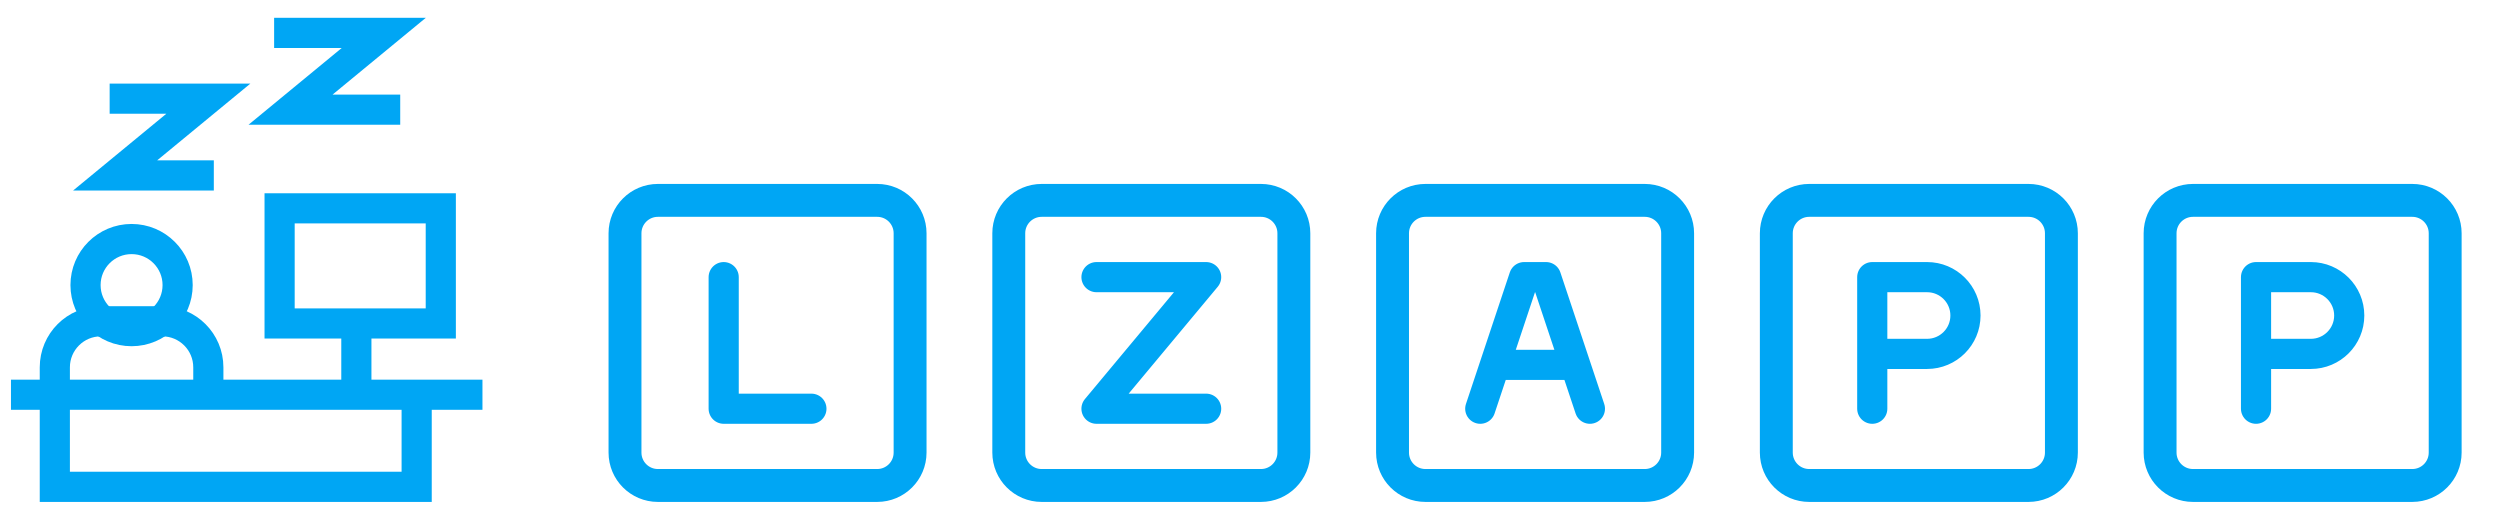
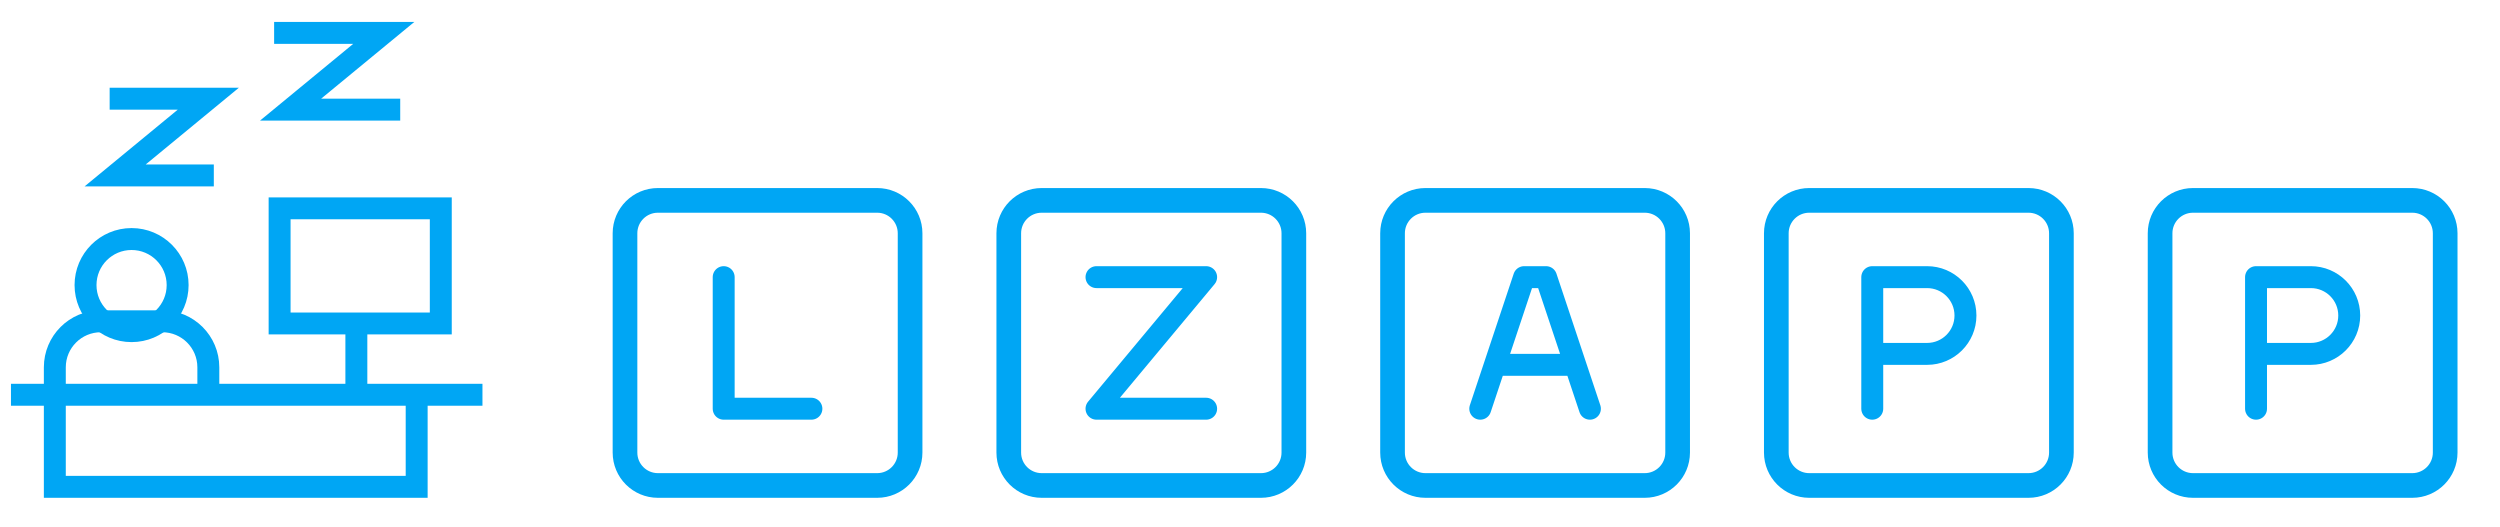
<svg xmlns="http://www.w3.org/2000/svg" viewBox="0 0 228 48" width="228" height="48">
  <g fill="none" stroke="#00a6f4">
-     <g stroke-width="2.75" stroke-linejoin="miter">
+     <g stroke-width="2" stroke-linejoin="miter">
      <path d="M25 3h10l-8.5 7h10M10 9h9l-8.5 7h9" />
      <circle cx="12" cy="26" r="4.2" />
      <path d="M5 35v-1.5a4.2 4.2 0 0 1 4.2-4.2h5.6a4.2 4.2 0 0 1 4.2 4.2V35M25.5 19h14.7v10.5H25.5zM32.5 29.5V35M1 36h43M5 36v8.4h33V36" />
    </g>
-     <g stroke-width="3">
+     <g stroke-width="2.25">
      <rect x="57" y="18.275" width="26" height="26" rx="3" />
      <rect x="92" y="18.275" width="26" height="26" rx="3" />
      <rect x="127" y="18.275" width="26" height="26" rx="3" />
      <rect x="162" y="18.275" width="26" height="26" rx="3" />
      <rect x="197" y="18.275" width="26" height="26" rx="3" />
    </g>
-     <g stroke-width="2.75" stroke-linecap="round" stroke-linejoin="round">
+     <g stroke-width="2" stroke-linecap="round" stroke-linejoin="round">
      <path d="M66 25.275v12h8M100 25.275h10l-10 12h10M135 37.275l4-12h2l4 12M136.5 33.275h7" />
      <path d="M170.75 37.275v-12h5a3.5 3.5 0 0 1 0 7h-5M205.75 37.275v-12h5a3.5 3.5 0 0 1 0 7h-5" />
    </g>
  </g>
</svg>
